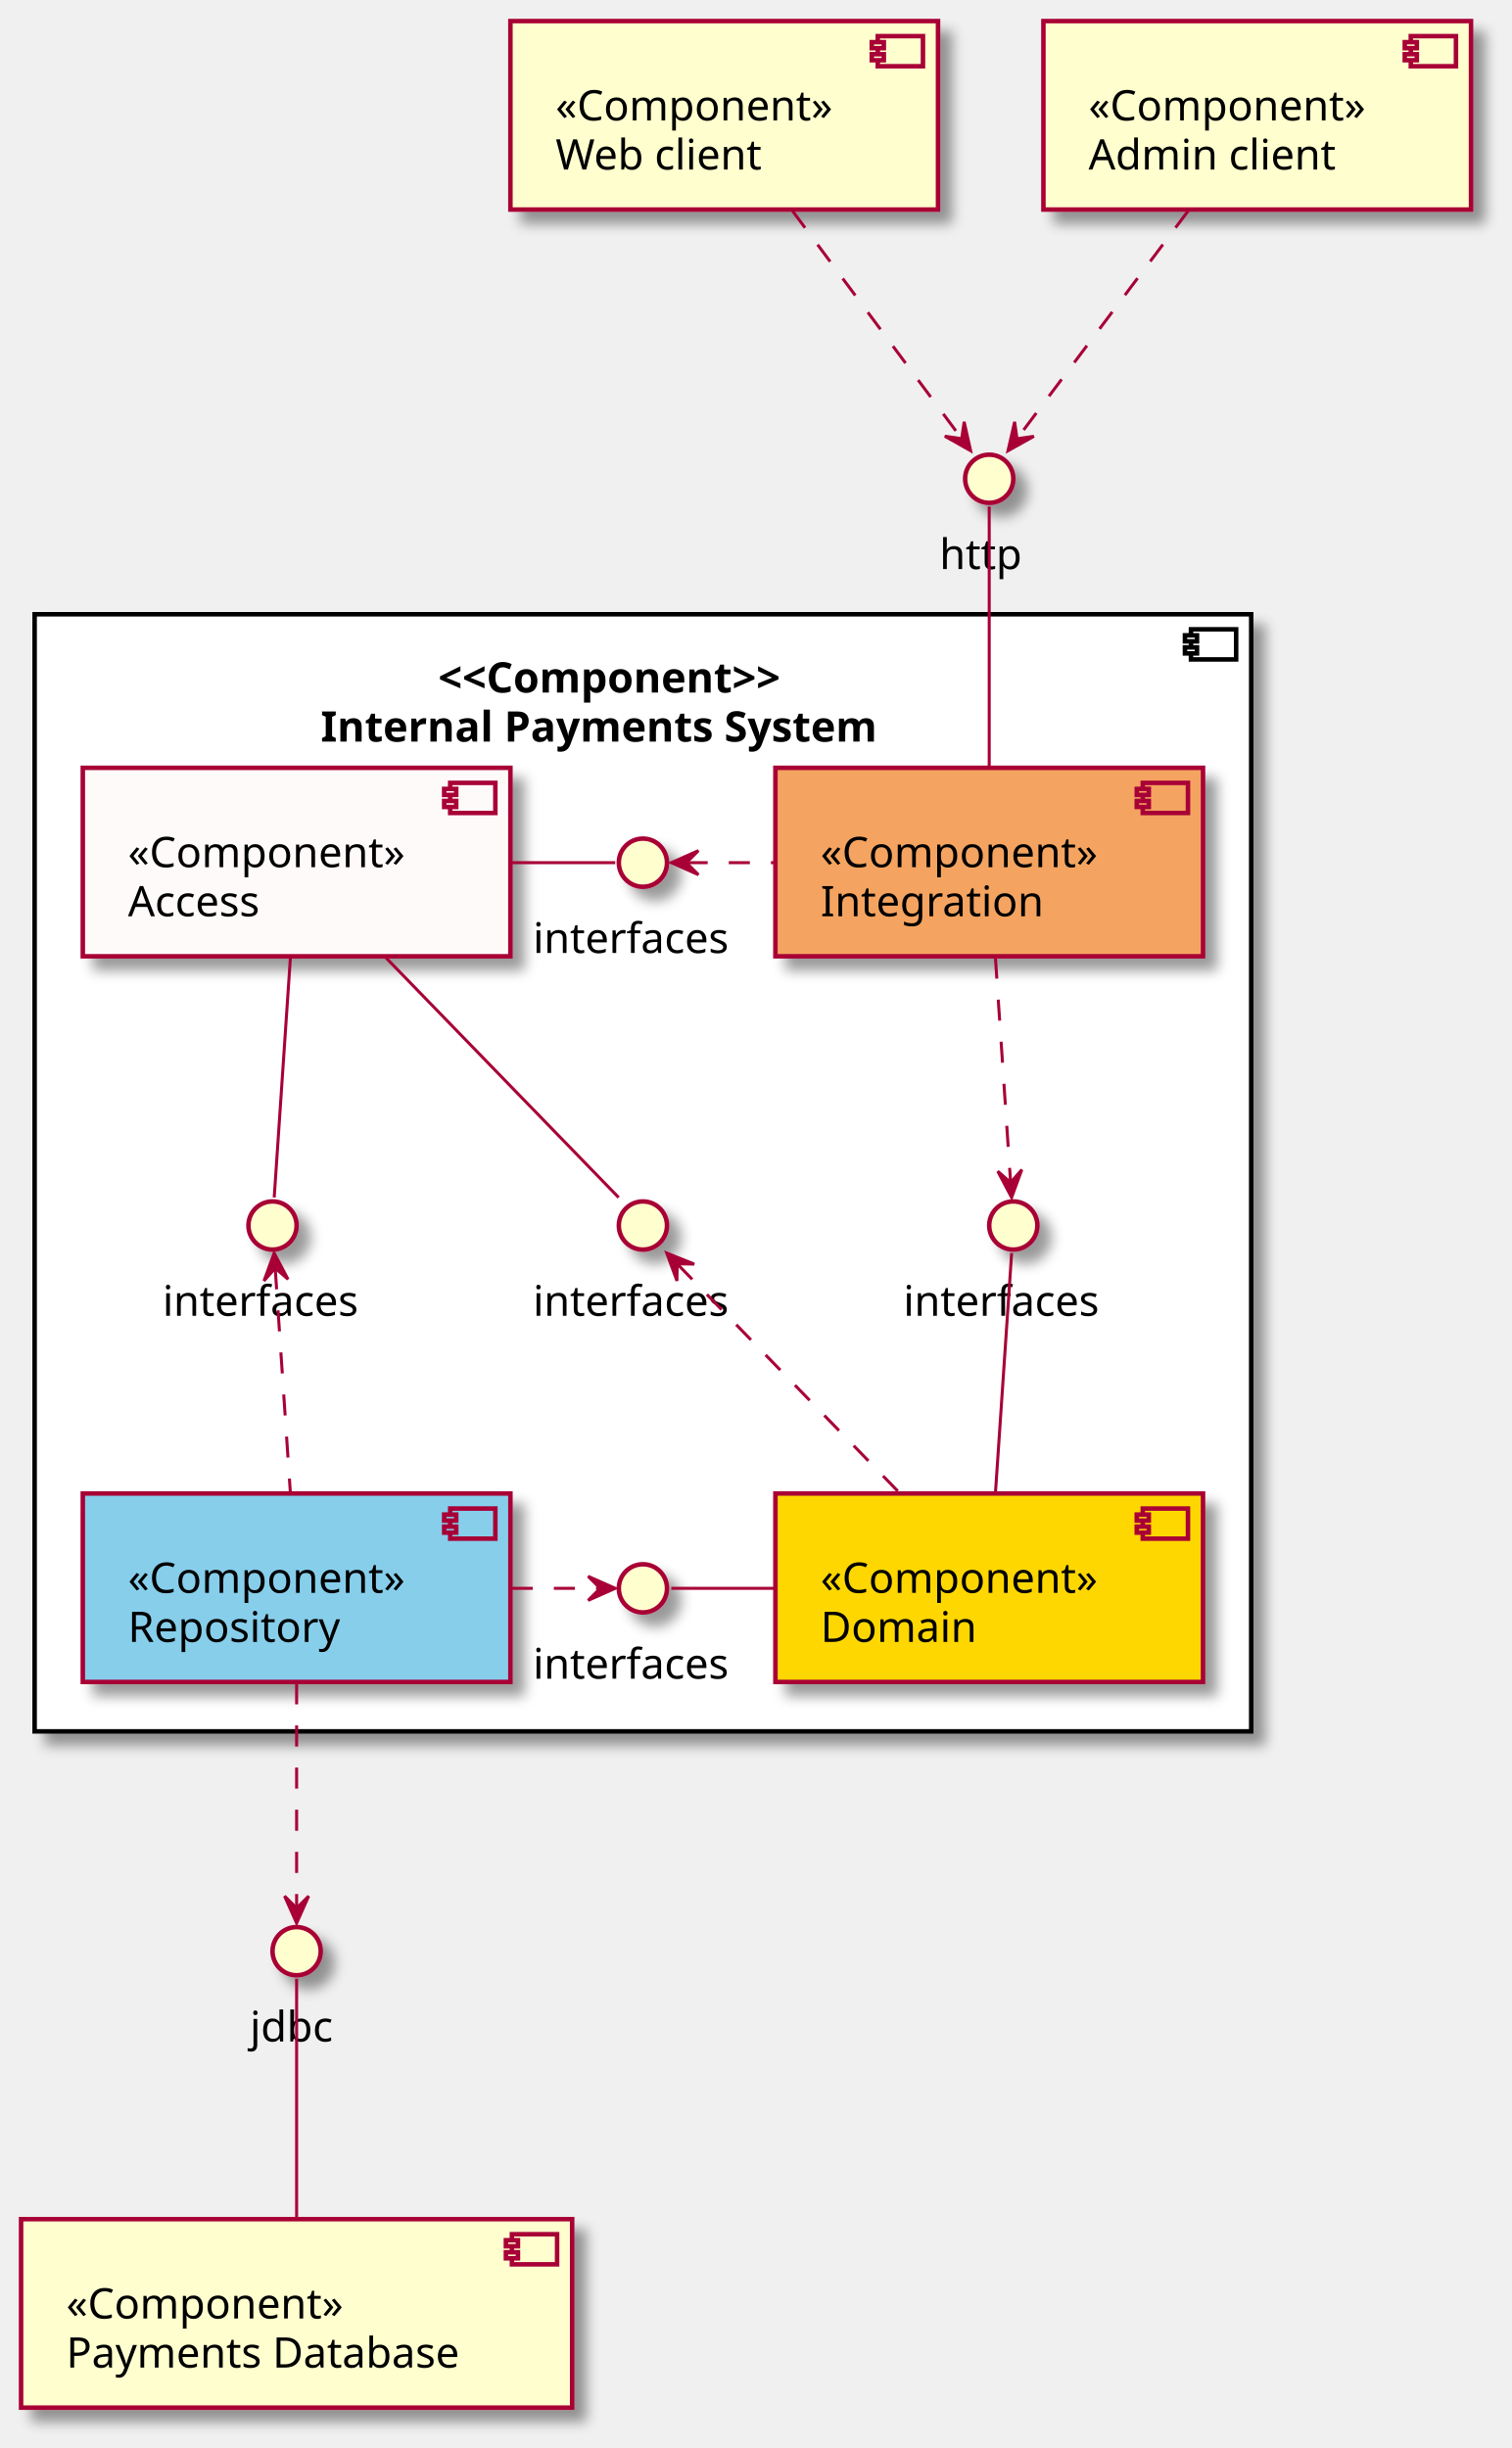
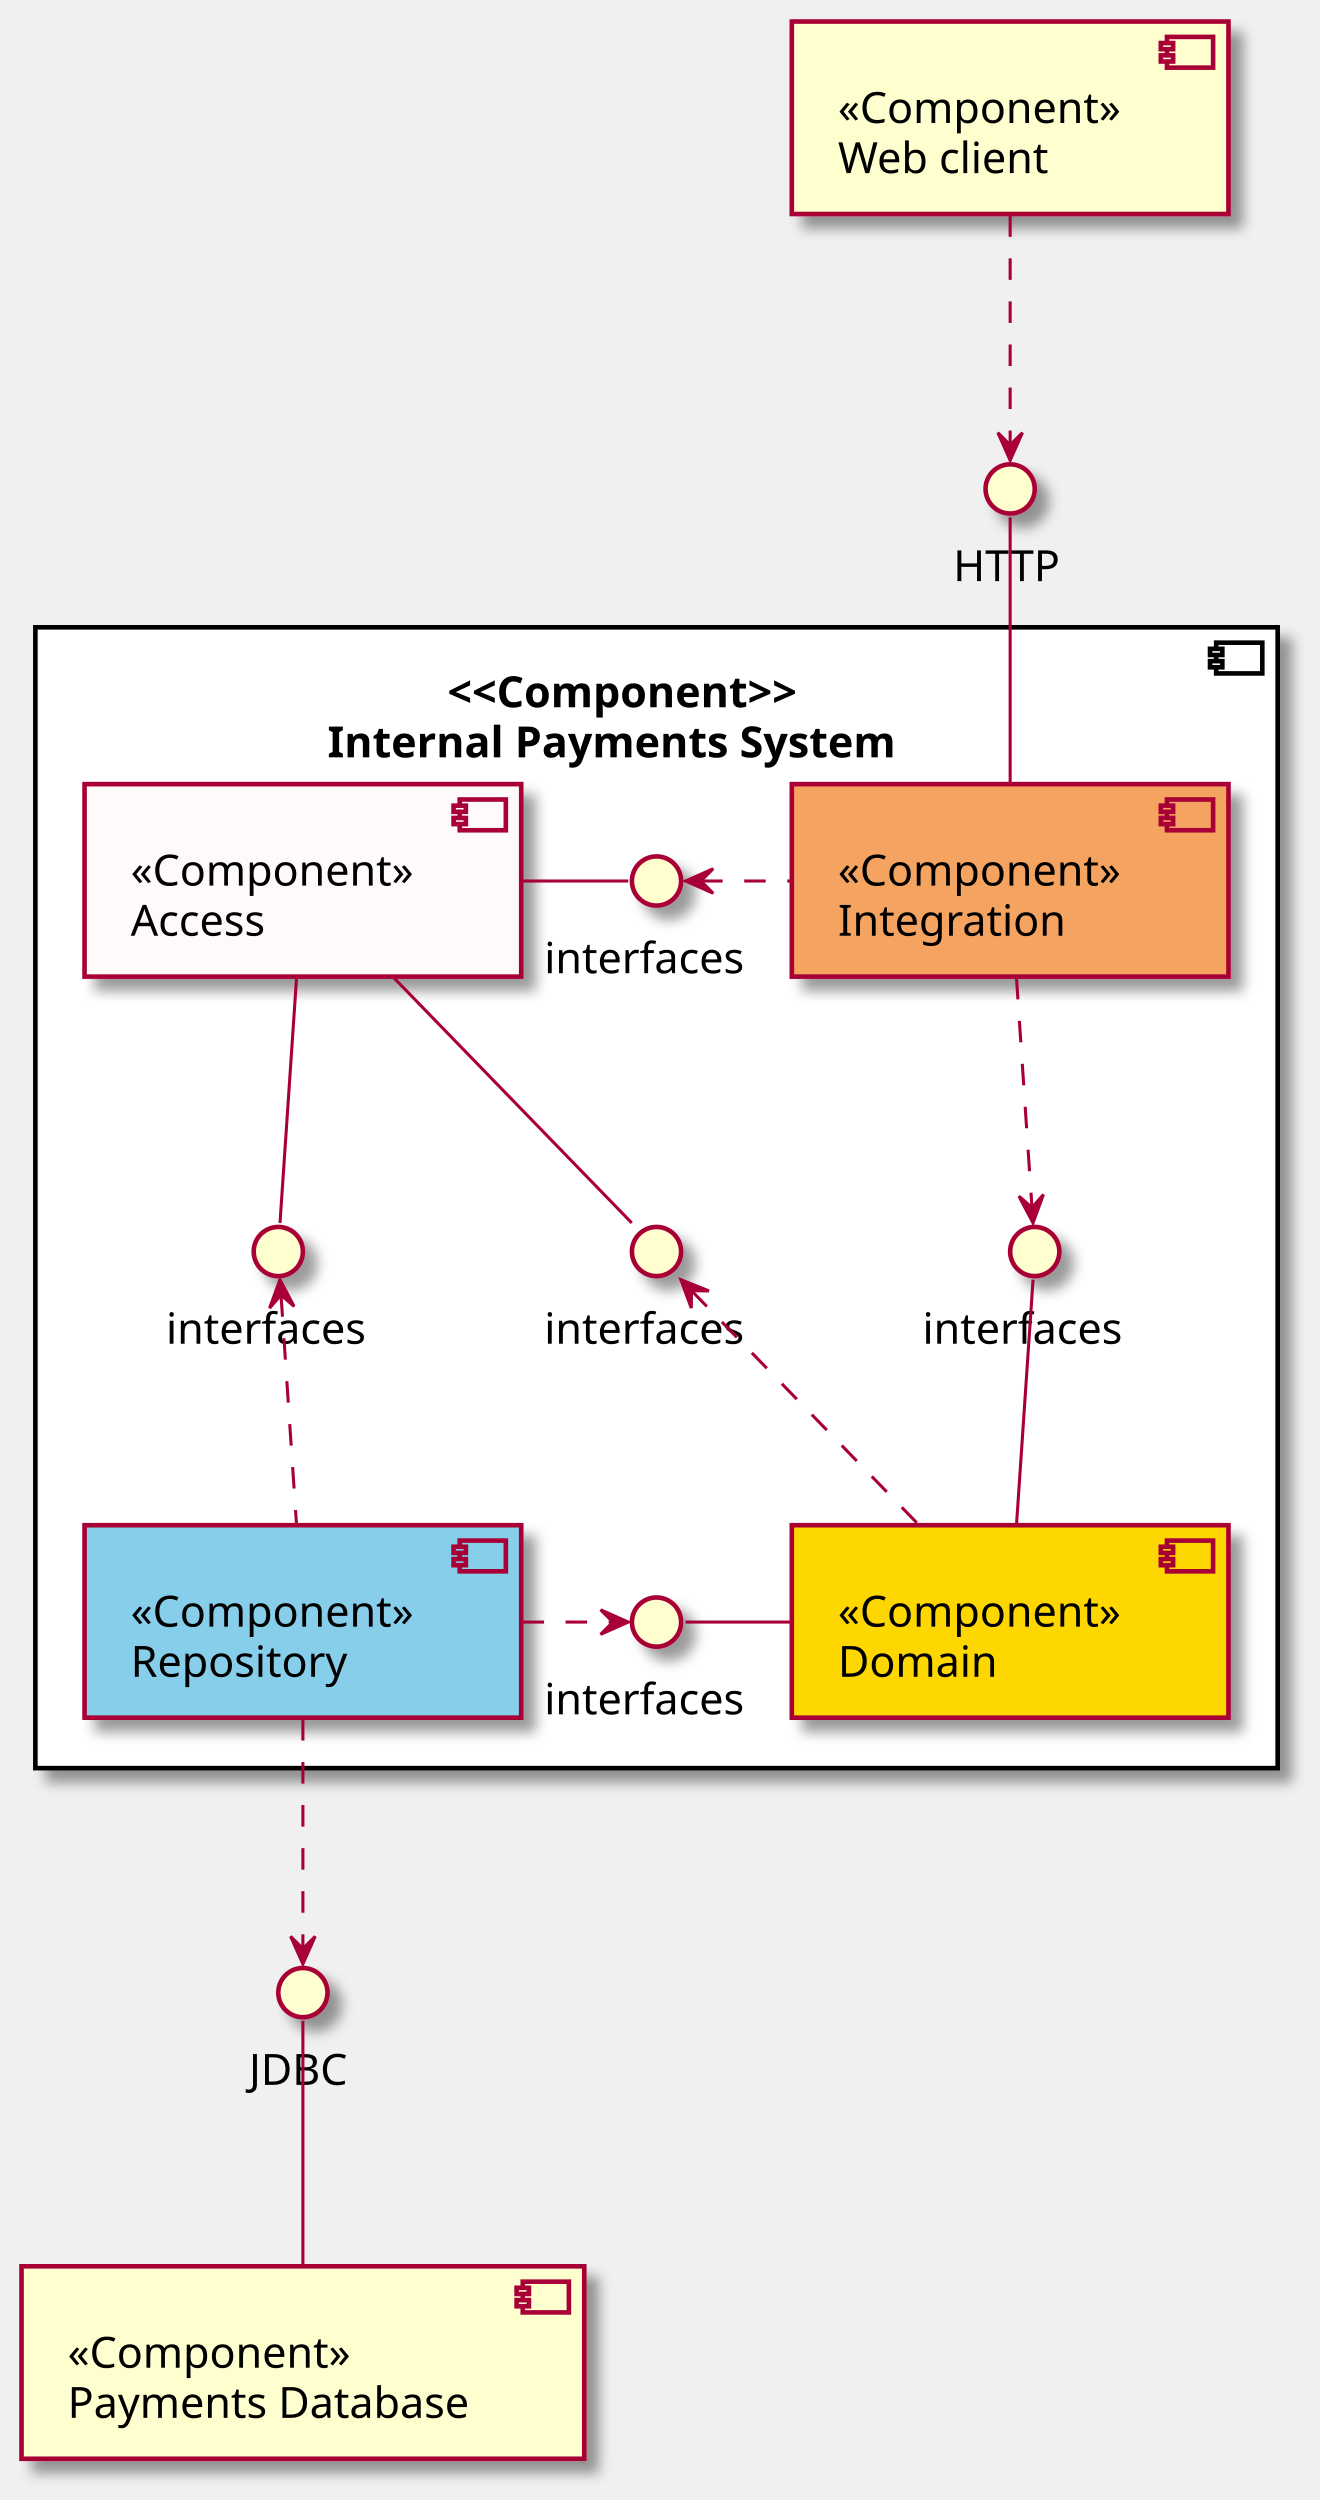
- <svg xmlns="http://www.w3.org/2000/svg" contentScriptType="application/ecmascript" contentStyleType="text/css" height="813px" preserveAspectRatio="none" style="width:502px;height:813px;background:#FFFFFF;" version="1.1" viewBox="0 0 502 813" width="502px" zoomAndPan="magnify">
+ <svg xmlns="http://www.w3.org/2000/svg" contentScriptType="application/ecmascript" contentStyleType="text/css" height="813px" preserveAspectRatio="none" style="width:429px;height:813px;background:#FFFFFF;" version="1.1" viewBox="0 0 429 813" width="429px" zoomAndPan="magnify">
  <defs>
-     <filter height="300%" id="fonmj7xp6vhvk" width="300%" x="-1" y="-1">
+     <filter height="300%" id="f1aywhdjtwizr4" width="300%" x="-1" y="-1">
      <feGaussianBlur result="blurOut" stdDeviation="2.0" />
      <feColorMatrix in="blurOut" result="blurOut2" type="matrix" values="0 0 0 0 0 0 0 0 0 0 0 0 0 0 0 0 0 0 .4 0" />
      <feOffset dx="4.0" dy="4.0" in="blurOut2" result="blurOut3" />
      <feBlend in="SourceGraphic" in2="blurOut3" mode="normal" />
    </filter>
  </defs>
  <g>
-     <rect fill="#FFFFFF" filter="url(#fonmj7xp6vhvk)" height="371" style="stroke:#000000;stroke-width:1.5;" width="404" x="11.5" y="204" />
+     <rect fill="#FFFFFF" filter="url(#f1aywhdjtwizr4)" height="371" style="stroke:#000000;stroke-width:1.5;" width="404" x="11.5" y="204" />
    <rect fill="#FFFFFF" height="10" style="stroke:#000000;stroke-width:1.5;" width="15" x="395.5" y="209" />
    <rect fill="#FFFFFF" height="2" style="stroke:#000000;stroke-width:1.5;" width="4" x="393.5" y="211" />
    <rect fill="#FFFFFF" height="2" style="stroke:#000000;stroke-width:1.5;" width="4" x="393.5" y="215" />
    <text fill="#000000" font-family="sans-serif" font-size="14" font-weight="bold" lengthAdjust="spacing" textLength="136" x="145.5" y="229.995">&lt;&lt;Component&gt;&gt;</text>
    <text fill="#000000" font-family="sans-serif" font-size="14" font-weight="bold" lengthAdjust="spacing" textLength="214" x="106.5" y="246.292">Internal Payments System</text>
-     <rect fill="#F4A460" filter="url(#fonmj7xp6vhvk)" height="62.594" style="stroke:#A80036;stroke-width:1.5;" width="142" x="257.5" y="255" />
+     <rect fill="#F4A460" filter="url(#f1aywhdjtwizr4)" height="62.594" style="stroke:#A80036;stroke-width:1.5;" width="142" x="257.5" y="255" />
    <rect fill="#F4A460" height="10" style="stroke:#A80036;stroke-width:1.5;" width="15" x="379.5" y="260" />
    <rect fill="#F4A460" height="2" style="stroke:#A80036;stroke-width:1.5;" width="4" x="377.5" y="262" />
    <rect fill="#F4A460" height="2" style="stroke:#A80036;stroke-width:1.5;" width="4" x="377.5" y="266" />
    <text fill="#000000" font-family="sans-serif" font-size="14" lengthAdjust="spacing" textLength="102" x="272.5" y="287.995">«Component»</text>
    <text fill="#000000" font-family="sans-serif" font-size="14" lengthAdjust="spacing" textLength="81" x="272.5" y="304.292">Integration</text>
-     <rect fill="#FFFAFA" filter="url(#fonmj7xp6vhvk)" height="62.594" style="stroke:#A80036;stroke-width:1.5;" width="142" x="27.5" y="255" />
+     <rect fill="#FFFAFA" filter="url(#f1aywhdjtwizr4)" height="62.594" style="stroke:#A80036;stroke-width:1.5;" width="142" x="27.5" y="255" />
    <rect fill="#FFFAFA" height="10" style="stroke:#A80036;stroke-width:1.5;" width="15" x="149.5" y="260" />
    <rect fill="#FFFAFA" height="2" style="stroke:#A80036;stroke-width:1.5;" width="4" x="147.5" y="262" />
    <rect fill="#FFFAFA" height="2" style="stroke:#A80036;stroke-width:1.5;" width="4" x="147.5" y="266" />
    <text fill="#000000" font-family="sans-serif" font-size="14" lengthAdjust="spacing" textLength="102" x="42.5" y="287.995">«Component»</text>
    <text fill="#000000" font-family="sans-serif" font-size="14" lengthAdjust="spacing" textLength="49" x="42.5" y="304.292">Access</text>
-     <rect fill="#87CEEB" filter="url(#fonmj7xp6vhvk)" height="62.594" style="stroke:#A80036;stroke-width:1.5;" width="142" x="27.5" y="496" />
+     <rect fill="#87CEEB" filter="url(#f1aywhdjtwizr4)" height="62.594" style="stroke:#A80036;stroke-width:1.5;" width="142" x="27.5" y="496" />
    <rect fill="#87CEEB" height="10" style="stroke:#A80036;stroke-width:1.5;" width="15" x="149.5" y="501" />
    <rect fill="#87CEEB" height="2" style="stroke:#A80036;stroke-width:1.5;" width="4" x="147.5" y="503" />
    <rect fill="#87CEEB" height="2" style="stroke:#A80036;stroke-width:1.5;" width="4" x="147.5" y="507" />
    <text fill="#000000" font-family="sans-serif" font-size="14" lengthAdjust="spacing" textLength="102" x="42.5" y="528.995">«Component»</text>
    <text fill="#000000" font-family="sans-serif" font-size="14" lengthAdjust="spacing" textLength="79" x="42.5" y="545.292">Repository</text>
-     <rect fill="#FFD700" filter="url(#fonmj7xp6vhvk)" height="62.594" style="stroke:#A80036;stroke-width:1.5;" width="142" x="257.5" y="496" />
+     <rect fill="#FFD700" filter="url(#f1aywhdjtwizr4)" height="62.594" style="stroke:#A80036;stroke-width:1.5;" width="142" x="257.5" y="496" />
    <rect fill="#FFD700" height="10" style="stroke:#A80036;stroke-width:1.5;" width="15" x="379.5" y="501" />
    <rect fill="#FFD700" height="2" style="stroke:#A80036;stroke-width:1.5;" width="4" x="377.5" y="503" />
    <rect fill="#FFD700" height="2" style="stroke:#A80036;stroke-width:1.5;" width="4" x="377.5" y="507" />
    <text fill="#000000" font-family="sans-serif" font-size="14" lengthAdjust="spacing" textLength="102" x="272.5" y="528.995">«Component»</text>
    <text fill="#000000" font-family="sans-serif" font-size="14" lengthAdjust="spacing" textLength="55" x="272.5" y="545.292">Domain</text>
-     <ellipse cx="213.5" cy="286.5" fill="#FEFECE" filter="url(#fonmj7xp6vhvk)" rx="8" ry="8" style="stroke:#A80036;stroke-width:1.5;" />
+     <ellipse cx="213.5" cy="286.5" fill="#FEFECE" filter="url(#f1aywhdjtwizr4)" rx="8" ry="8" style="stroke:#A80036;stroke-width:1.5;" />
    <text fill="#000000" font-family="sans-serif" font-size="14" lengthAdjust="spacing" textLength="73" x="177" y="316.495">interfaces</text>
-     <ellipse cx="336.5" cy="407" fill="#FEFECE" filter="url(#fonmj7xp6vhvk)" rx="8" ry="8" style="stroke:#A80036;stroke-width:1.5;" />
+     <ellipse cx="336.5" cy="407" fill="#FEFECE" filter="url(#f1aywhdjtwizr4)" rx="8" ry="8" style="stroke:#A80036;stroke-width:1.5;" />
    <text fill="#000000" font-family="sans-serif" font-size="14" lengthAdjust="spacing" textLength="73" x="300" y="436.995">interfaces</text>
-     <ellipse cx="213.5" cy="527.5" fill="#FEFECE" filter="url(#fonmj7xp6vhvk)" rx="8" ry="8" style="stroke:#A80036;stroke-width:1.5;" />
+     <ellipse cx="213.5" cy="527.5" fill="#FEFECE" filter="url(#f1aywhdjtwizr4)" rx="8" ry="8" style="stroke:#A80036;stroke-width:1.5;" />
    <text fill="#000000" font-family="sans-serif" font-size="14" lengthAdjust="spacing" textLength="73" x="177" y="557.495">interfaces</text>
-     <ellipse cx="90.5" cy="407" fill="#FEFECE" filter="url(#fonmj7xp6vhvk)" rx="8" ry="8" style="stroke:#A80036;stroke-width:1.5;" />
+     <ellipse cx="90.5" cy="407" fill="#FEFECE" filter="url(#f1aywhdjtwizr4)" rx="8" ry="8" style="stroke:#A80036;stroke-width:1.5;" />
    <text fill="#000000" font-family="sans-serif" font-size="14" lengthAdjust="spacing" textLength="73" x="54" y="436.995">interfaces</text>
-     <ellipse cx="213.5" cy="407" fill="#FEFECE" filter="url(#fonmj7xp6vhvk)" rx="8" ry="8" style="stroke:#A80036;stroke-width:1.5;" />
+     <ellipse cx="213.5" cy="407" fill="#FEFECE" filter="url(#f1aywhdjtwizr4)" rx="8" ry="8" style="stroke:#A80036;stroke-width:1.5;" />
    <text fill="#000000" font-family="sans-serif" font-size="14" lengthAdjust="spacing" textLength="73" x="177" y="436.995">interfaces</text>
-     <rect fill="#FEFECE" filter="url(#fonmj7xp6vhvk)" height="62.594" style="stroke:#A80036;stroke-width:1.5;" width="142" x="169.5" y="7" />
-     <rect fill="#FEFECE" height="10" style="stroke:#A80036;stroke-width:1.5;" width="15" x="291.5" y="12" />
-     <rect fill="#FEFECE" height="2" style="stroke:#A80036;stroke-width:1.5;" width="4" x="289.5" y="14" />
-     <rect fill="#FEFECE" height="2" style="stroke:#A80036;stroke-width:1.5;" width="4" x="289.5" y="18" />
-     <text fill="#000000" font-family="sans-serif" font-size="14" lengthAdjust="spacing" textLength="102" x="184.5" y="39.995">«Component»</text>
-     <text fill="#000000" font-family="sans-serif" font-size="14" lengthAdjust="spacing" textLength="78" x="184.5" y="56.292">Web client</text>
-     <rect fill="#FEFECE" filter="url(#fonmj7xp6vhvk)" height="62.594" style="stroke:#A80036;stroke-width:1.5;" width="142" x="346.5" y="7" />
-     <rect fill="#FEFECE" height="10" style="stroke:#A80036;stroke-width:1.5;" width="15" x="468.5" y="12" />
-     <rect fill="#FEFECE" height="2" style="stroke:#A80036;stroke-width:1.5;" width="4" x="466.5" y="14" />
-     <rect fill="#FEFECE" height="2" style="stroke:#A80036;stroke-width:1.5;" width="4" x="466.5" y="18" />
-     <text fill="#000000" font-family="sans-serif" font-size="14" lengthAdjust="spacing" textLength="102" x="361.5" y="39.995">«Component»</text>
-     <text fill="#000000" font-family="sans-serif" font-size="14" lengthAdjust="spacing" textLength="91" x="361.5" y="56.292">Admin client</text>
-     <ellipse cx="328.5" cy="159" fill="#FEFECE" filter="url(#fonmj7xp6vhvk)" rx="8" ry="8" style="stroke:#A80036;stroke-width:1.5;" />
-     <text fill="#000000" font-family="sans-serif" font-size="14" lengthAdjust="spacing" textLength="33" x="312" y="188.995">http</text>
-     <rect fill="#FEFECE" filter="url(#fonmj7xp6vhvk)" height="62.594" style="stroke:#A80036;stroke-width:1.5;" width="183" x="7" y="737" />
+     <rect fill="#FEFECE" filter="url(#f1aywhdjtwizr4)" height="62.594" style="stroke:#A80036;stroke-width:1.5;" width="142" x="257.5" y="7" />
+     <rect fill="#FEFECE" height="10" style="stroke:#A80036;stroke-width:1.5;" width="15" x="379.5" y="12" />
+     <rect fill="#FEFECE" height="2" style="stroke:#A80036;stroke-width:1.5;" width="4" x="377.5" y="14" />
+     <rect fill="#FEFECE" height="2" style="stroke:#A80036;stroke-width:1.5;" width="4" x="377.5" y="18" />
+     <text fill="#000000" font-family="sans-serif" font-size="14" lengthAdjust="spacing" textLength="102" x="272.5" y="39.995">«Component»</text>
+     <text fill="#000000" font-family="sans-serif" font-size="14" lengthAdjust="spacing" textLength="78" x="272.5" y="56.292">Web client</text>
+     <ellipse cx="328.5" cy="159" fill="#FEFECE" filter="url(#f1aywhdjtwizr4)" rx="8" ry="8" style="stroke:#A80036;stroke-width:1.5;" />
+     <text fill="#000000" font-family="sans-serif" font-size="14" lengthAdjust="spacing" textLength="37" x="310" y="188.995">HTTP</text>
+     <rect fill="#FEFECE" filter="url(#f1aywhdjtwizr4)" height="62.594" style="stroke:#A80036;stroke-width:1.5;" width="183" x="7" y="737" />
    <rect fill="#FEFECE" height="10" style="stroke:#A80036;stroke-width:1.5;" width="15" x="170" y="742" />
    <rect fill="#FEFECE" height="2" style="stroke:#A80036;stroke-width:1.5;" width="4" x="168" y="744" />
    <rect fill="#FEFECE" height="2" style="stroke:#A80036;stroke-width:1.5;" width="4" x="168" y="748" />
    <text fill="#000000" font-family="sans-serif" font-size="14" lengthAdjust="spacing" textLength="102" x="22" y="769.995">«Component»</text>
    <text fill="#000000" font-family="sans-serif" font-size="14" lengthAdjust="spacing" textLength="143" x="22" y="786.292">Payments Database</text>
-     <ellipse cx="98.5" cy="648" fill="#FEFECE" filter="url(#fonmj7xp6vhvk)" rx="8" ry="8" style="stroke:#A80036;stroke-width:1.5;" />
-     <text fill="#000000" font-family="sans-serif" font-size="14" lengthAdjust="spacing" textLength="31" x="83" y="677.995">jdbc</text>
+     <ellipse cx="98.5" cy="648" fill="#FEFECE" filter="url(#f1aywhdjtwizr4)" rx="8" ry="8" style="stroke:#A80036;stroke-width:1.5;" />
+     <text fill="#000000" font-family="sans-serif" font-size="14" lengthAdjust="spacing" textLength="35" x="81" y="677.995">JDBC</text>
    <path d="M169.926,286.5 C181.387,286.5 192.848,286.5 204.309,286.5 " fill="none" id="access-interface1" style="stroke:#A80036;stroke-width:1.0;" />
    <path d="M228.014,286.5 C237.729,286.5 247.445,286.5 257.16,286.5 " fill="none" id="interface1-backto-integration" style="stroke:#A80036;stroke-width:1.0;stroke-dasharray:7.0,7.0;" />
    <polygon fill="#A80036" points="222.934,286.5,231.934,290.5,227.934,286.5,231.934,282.5,222.934,286.5" style="stroke:#A80036;stroke-width:1.0;" />
    <path d="M335.95,416.145 C334.859,432.303 332.372,469.152 330.57,495.833 " fill="none" id="interface2-domain" style="stroke:#A80036;stroke-width:1.0;" />
    <path d="M330.56,318.017 C332.188,342.13 334.382,374.62 335.596,392.608 " fill="none" id="integration-to-interface2" style="stroke:#A80036;stroke-width:1.0;stroke-dasharray:7.0,7.0;" />
    <polygon fill="#A80036" points="335.94,397.7,339.324,388.451,335.603,392.711,331.342,388.99,335.94,397.7" style="stroke:#A80036;stroke-width:1.0;" />
    <path d="M222.934,527.5 C234.342,527.5 245.751,527.5 257.16,527.5 " fill="none" id="interface3-domain" style="stroke:#A80036;stroke-width:1.0;" />
    <path d="M169.926,527.5 C179.685,527.5 189.445,527.5 199.205,527.5 " fill="none" id="repository-to-interface3" style="stroke:#A80036;stroke-width:1.0;stroke-dasharray:7.0,7.0;" />
    <polygon fill="#A80036" points="204.309,527.5,195.309,523.5,199.309,527.5,195.309,531.5,204.309,527.5" style="stroke:#A80036;stroke-width:1.0;" />
    <path d="M96.44,318.017 C94.644,344.624 92.159,381.432 91.06,397.7 " fill="none" id="access-interface4" style="stroke:#A80036;stroke-width:1.0;" />
    <path d="M91.392,421.209 C92.601,439.123 94.797,471.654 96.43,495.833 " fill="none" id="interface4-backto-repository" style="stroke:#A80036;stroke-width:1.0;stroke-dasharray:7.0,7.0;" />
    <polygon fill="#A80036" points="91.05,416.145,87.666,425.394,91.387,421.134,95.648,424.855,91.05,416.145" style="stroke:#A80036;stroke-width:1.0;" />
    <path d="M128.115,318.017 C153.937,344.624 189.657,381.432 205.445,397.7 " fill="none" id="access-interface5" style="stroke:#A80036;stroke-width:1.0;" />
    <path d="M224.999,419.849 C242.065,437.434 274.667,471.028 298.739,495.833 " fill="none" id="interface5-backto-domain" style="stroke:#A80036;stroke-width:1.0;stroke-dasharray:7.0,7.0;" />
    <polygon fill="#A80036" points="221.404,416.145,224.804,425.389,224.887,419.732,230.543,419.816,221.404,416.145" style="stroke:#A80036;stroke-width:1.0;" />
-     <path d="M328.5,168.234 C328.5,185.521 328.5,226.354 328.5,254.95 " fill="none" id="http-integration" style="stroke:#A80036;stroke-width:1.0;" />
-     <path d="M263.162,70.017 C281.378,94.545 306.03,127.743 319.236,145.525 " fill="none" id="webClient-to-http" style="stroke:#A80036;stroke-width:1.0;stroke-dasharray:7.0,7.0;" />
-     <polygon fill="#A80036" points="322.336,149.7,320.181,140.09,319.355,145.686,313.759,144.86,322.336,149.7" style="stroke:#A80036;stroke-width:1.0;" />
-     <path d="M394.58,70.017 C376.158,94.545 351.225,127.743 337.869,145.525 " fill="none" id="adminClient-to-http" style="stroke:#A80036;stroke-width:1.0;stroke-dasharray:7.0,7.0;" />
-     <polygon fill="#A80036" points="334.734,149.7,343.337,144.905,337.736,145.702,336.94,140.101,334.734,149.7" style="stroke:#A80036;stroke-width:1.0;" />
-     <path d="M98.5,559.017 C98.5,583.13 98.5,615.62 98.5,633.608 " fill="none" id="repository-to-jdbc" style="stroke:#A80036;stroke-width:1.0;stroke-dasharray:7.0,7.0;" />
+     <path d="M328.5,168.234 C328.5,185.521 328.5,226.354 328.5,254.95 " fill="none" id="HTTP-integration" style="stroke:#A80036;stroke-width:1.0;" />
+     <path d="M328.5,70.017 C328.5,94.13 328.5,126.62 328.5,144.608 " fill="none" id="webClient-to-HTTP" style="stroke:#A80036;stroke-width:1.0;stroke-dasharray:7.0,7.0;" />
+     <polygon fill="#A80036" points="328.5,149.7,332.5,140.7,328.5,144.7,324.5,140.7,328.5,149.7" style="stroke:#A80036;stroke-width:1.0;" />
+     <path d="M98.5,559.017 C98.5,583.13 98.5,615.62 98.5,633.608 " fill="none" id="repository-to-JDBC" style="stroke:#A80036;stroke-width:1.0;stroke-dasharray:7.0,7.0;" />
    <polygon fill="#A80036" points="98.5,638.7,102.5,629.7,98.5,633.7,94.5,629.7,98.5,638.7" style="stroke:#A80036;stroke-width:1.0;" />
-     <path d="M98.5,657.145 C98.5,673.303 98.5,710.152 98.5,736.833 " fill="none" id="jdbc-paymentsDatabase" style="stroke:#A80036;stroke-width:1.0;" />
+     <path d="M98.5,657.145 C98.5,673.303 98.5,710.152 98.5,736.833 " fill="none" id="JDBC-paymentsDatabase" style="stroke:#A80036;stroke-width:1.0;" />
  </g>
</svg>
